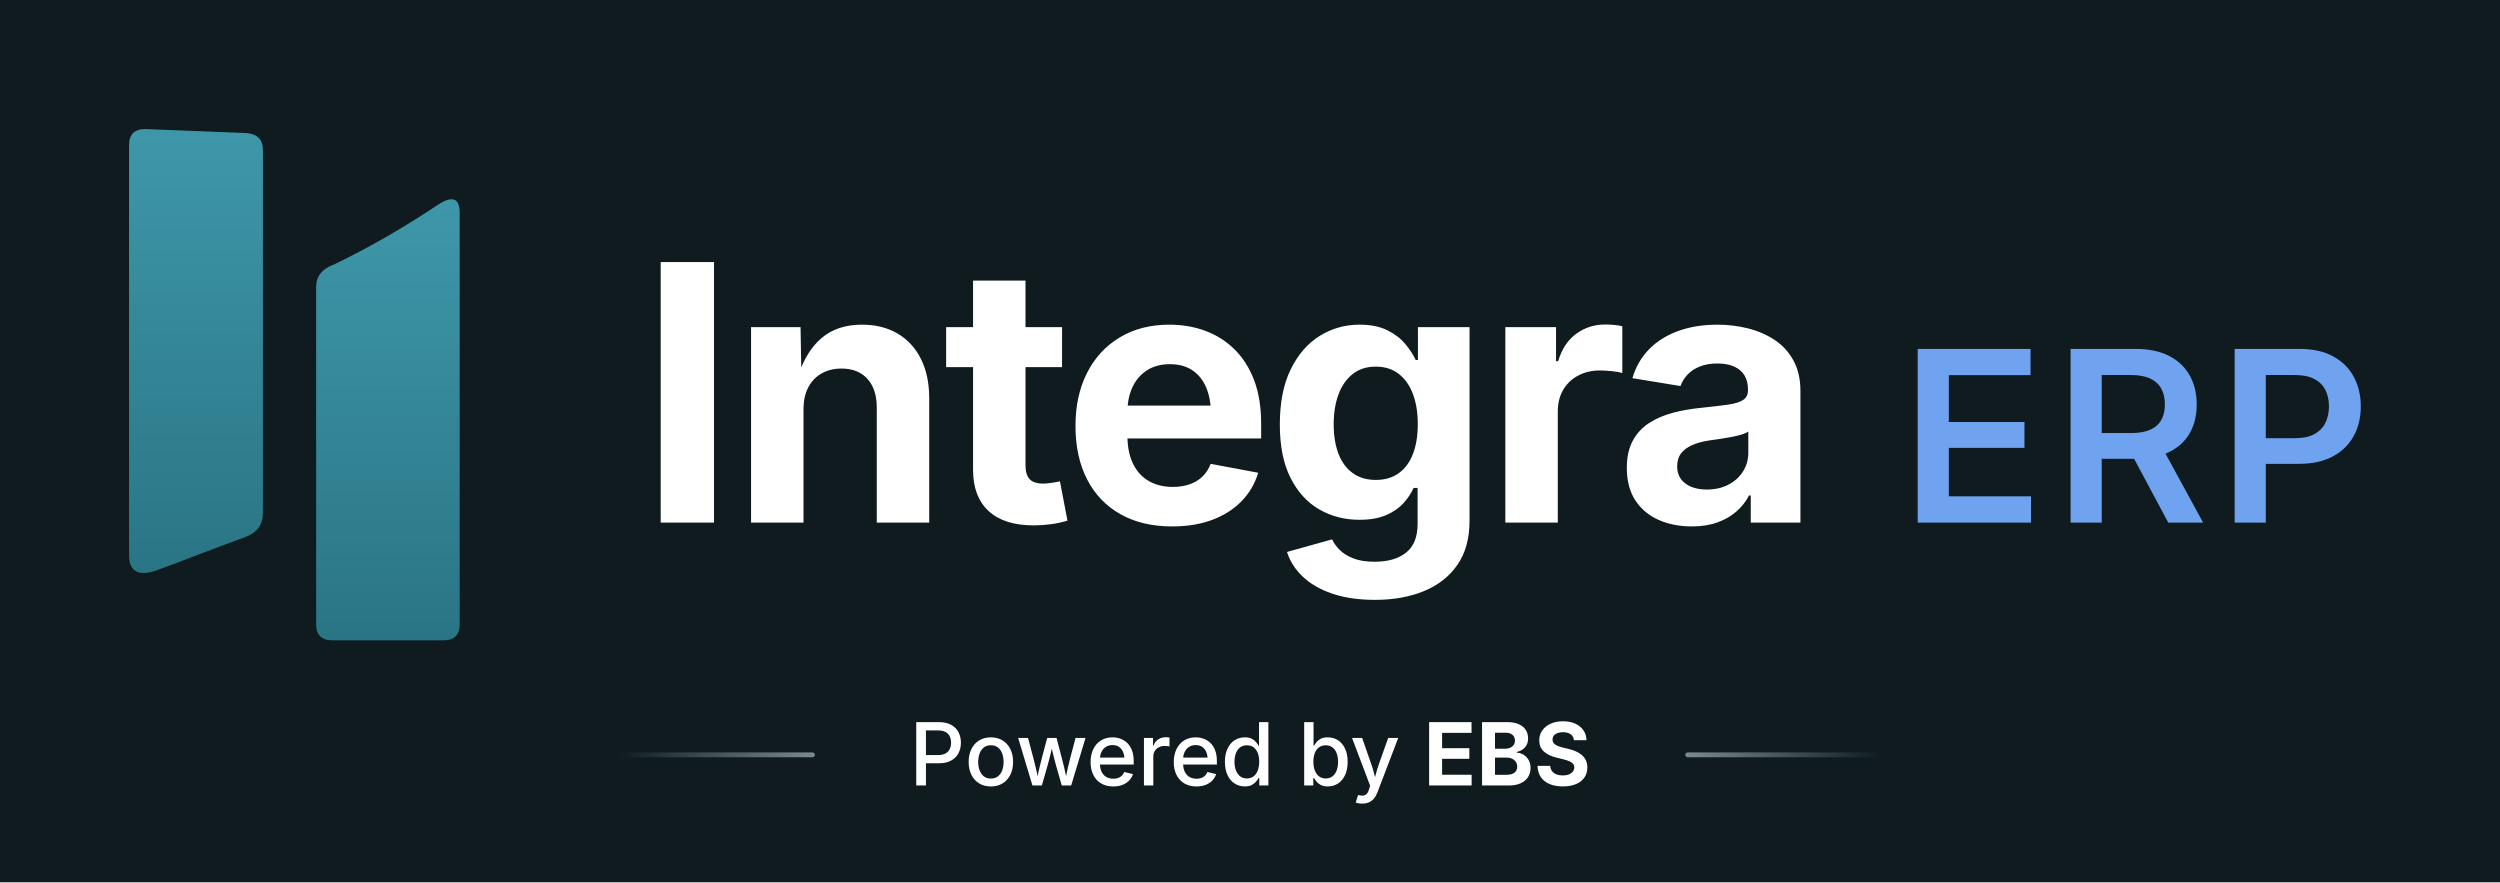
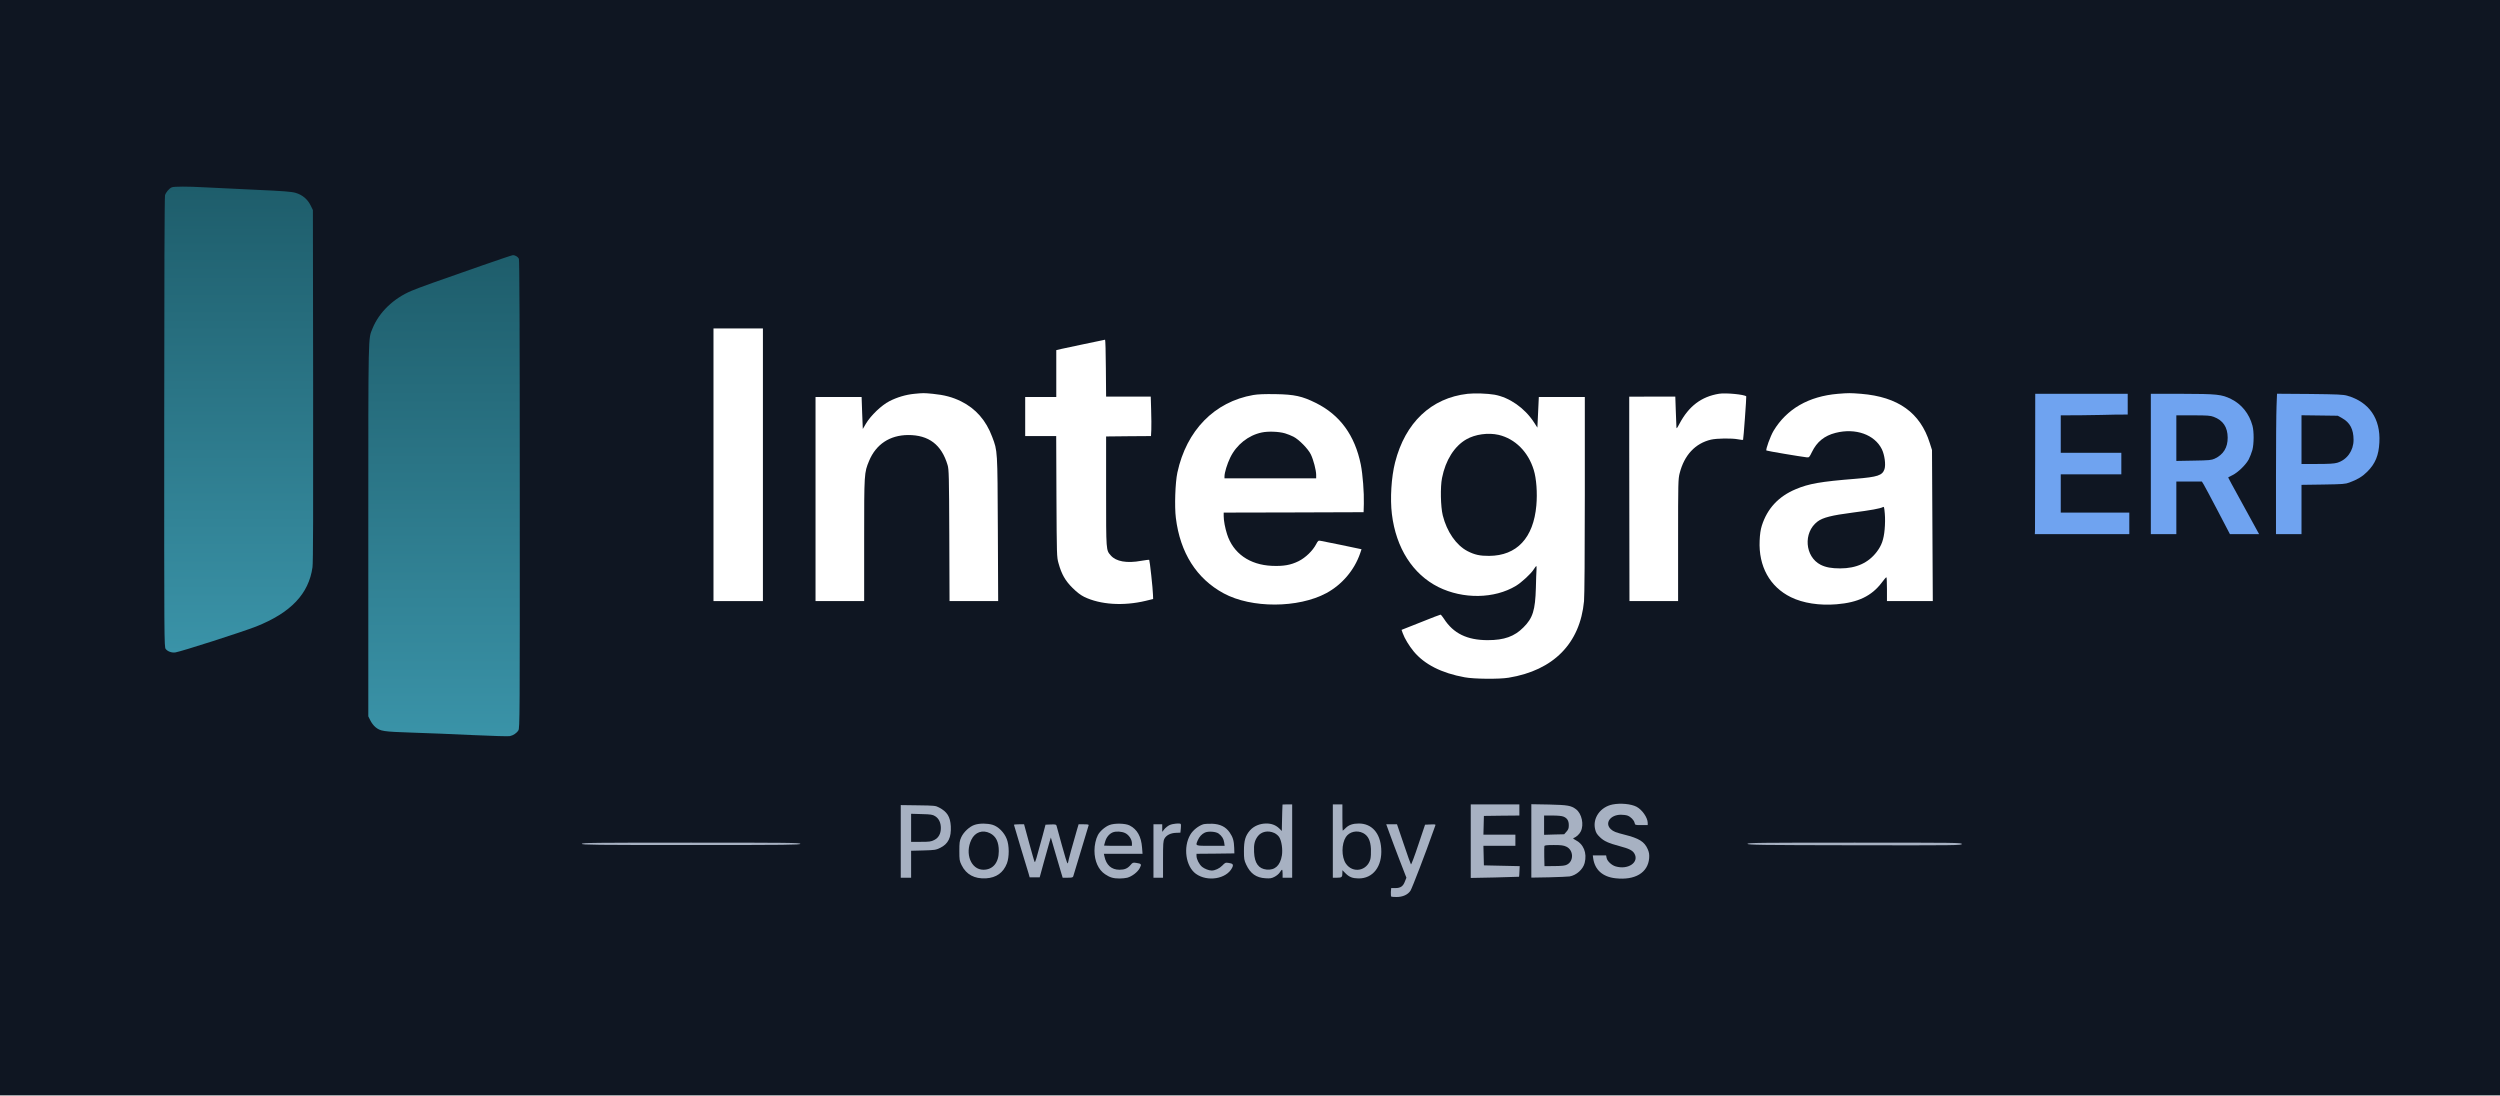
- <svg xmlns="http://www.w3.org/2000/svg" viewBox="0 0 1550 547" width="1550" height="547">
+ <svg xmlns="http://www.w3.org/2000/svg" viewBox="0 0 3136 1374" width="1568" height="687" role="img" aria-label="Integra ERP">
  <defs>
-     <linearGradient id="ig" x1="0" y1="0" x2="0" y2="1">
-       <stop offset="0" stop-color="#3E97A9" />
-       <stop offset="1" stop-color="#2A7585" />
-     </linearGradient>
-     <linearGradient id="lg1" gradientUnits="userSpaceOnUse" x1="383.725" y1="0" x2="503.725" y2="0">
-       <stop offset="0" stop-color="#7A8A8E" stop-opacity="0" />
-       <stop offset="1" stop-color="#7A8A8E" />
-     </linearGradient>
-     <linearGradient id="lg2" gradientUnits="userSpaceOnUse" x1="1046.391" y1="0" x2="1166.391" y2="0">
-       <stop offset="0" stop-color="#7A8A8E" />
-       <stop offset="1" stop-color="#7A8A8E" stop-opacity="0" />
+     <linearGradient id="g" x1="0" y1="0" x2="0" y2="1">
+       <stop offset="0" stop-color="#3A93A8" />
+       <stop offset="1" stop-color="#1E5D6B" />
    </linearGradient>
  </defs>
-   <rect width="1550" height="547" fill="#0F1B1F" />
-   <path fill="url(#ig)" d="M90,80 L153,82.5 Q163,83.5 163,93 L163,318 Q163,329 152,333 C130,341 110,349 96,354 Q80,359 80,344 L80,90 Q80,80 90,80 Z" />
-   <path fill="url(#ig)" d="M196,178 Q196,168 207,164 C230,153 252,140 273,126 Q285,119 285,132 L285,387 Q285,397 275,397 L206,397 Q196,397 196,387 Z" />
-   <path d="M442.695 162.486V324.0H409.634V162.486ZM498.174 253.866V324.0H465.654V202.811H496.331L496.873 233.054H494.922Q499.691 217.878 509.393 209.585Q519.095 201.293 534.487 201.293Q547.061 201.293 556.438 206.767Q565.814 212.241 570.963 222.485Q576.112 232.729 576.112 246.929V324.0H543.593V252.565Q543.593 241.292 537.793 234.896Q531.994 228.501 521.696 228.501Q514.867 228.501 509.501 231.482Q504.136 234.463 501.155 240.1Q498.174 245.736 498.174 253.866ZM658.473 202.811V227.634H586.605V202.811ZM603.298 173.977H635.818V288.554Q635.818 294.299 638.365 297.063Q640.913 299.827 646.875 299.827Q648.717 299.827 652.078 299.339Q655.438 298.852 657.172 298.418L661.834 322.808Q656.414 324.434 651.048 325.084Q645.682 325.734 640.804 325.734Q622.593 325.734 612.946 316.846Q603.298 307.957 603.298 291.372ZM726.634 326.385Q708.098 326.385 694.657 318.797Q681.215 311.209 674.007 297.226Q666.798 283.242 666.798 264.056Q666.798 245.303 673.953 231.211Q681.107 217.119 694.223 209.206Q707.339 201.293 725.008 201.293Q736.932 201.293 747.23 205.087Q757.528 208.881 765.332 216.523Q773.137 224.165 777.527 235.655Q781.917 247.146 781.917 262.755V271.86H680.131V251.481H765.983L750.807 256.901Q750.807 247.471 747.934 240.479Q745.062 233.487 739.371 229.639Q733.68 225.791 725.333 225.791Q716.878 225.791 710.971 229.693Q705.063 233.596 702.028 240.262Q698.993 246.929 698.993 255.492V269.909Q698.993 280.424 702.516 287.578Q706.038 294.732 712.38 298.31Q718.721 301.887 727.176 301.887Q732.921 301.887 737.582 300.261Q742.244 298.635 745.55 295.437Q748.856 292.239 750.59 287.578L780.075 293.106Q777.148 303.079 769.885 310.613Q762.622 318.146 751.728 322.266Q740.834 326.385 726.634 326.385ZM852.463 371.912Q837.287 371.912 826.014 368.064Q814.74 364.216 807.695 357.495Q800.649 350.774 797.939 342.211L825.905 334.406Q827.423 337.767 830.621 340.964Q833.819 344.162 839.13 346.222Q844.442 348.281 852.246 348.281Q864.712 348.281 871.812 342.59Q878.912 336.899 878.912 324.867V302.537H876.419Q874.251 307.415 870.132 311.968Q866.013 316.521 859.346 319.393Q852.68 322.266 842.816 322.266Q829.157 322.266 817.992 315.87Q806.827 309.475 800.161 296.358Q793.494 283.242 793.494 263.188Q793.494 242.701 800.269 228.935Q807.044 215.168 818.263 208.23Q829.483 201.293 842.924 201.293Q853.113 201.293 860.051 204.708Q866.988 208.122 871.27 213.271Q875.552 218.42 877.72 223.189H879.129V202.811H911.107V323.024Q911.107 339.393 903.573 350.232Q896.039 361.072 882.815 366.492Q869.59 371.912 852.463 371.912ZM853.005 297.551Q861.352 297.551 867.151 293.432Q872.95 289.312 875.986 281.562Q879.021 273.812 879.021 262.972Q879.021 252.24 875.986 244.219Q872.95 236.197 867.151 231.753Q861.352 227.309 853.005 227.309Q844.442 227.309 838.642 231.916Q832.843 236.522 829.862 244.544Q826.881 252.565 826.881 262.972Q826.881 273.595 829.862 281.345Q832.843 289.096 838.696 293.323Q844.55 297.551 853.005 297.551ZM933.307 324.0V202.811H964.742V223.948H966.043Q969.403 212.675 977.262 206.93Q985.121 201.185 995.311 201.185Q997.804 201.185 1000.73 201.456Q1003.657 201.727 1005.825 202.269V231.319Q1003.657 230.561 999.538 230.127Q995.419 229.693 991.733 229.693Q984.362 229.693 978.4 232.891Q972.438 236.089 969.132 241.78Q965.826 247.471 965.826 255.059V324.0ZM1048.946 326.385Q1037.456 326.385 1028.296 322.32Q1019.137 318.255 1013.879 310.179Q1008.622 302.104 1008.622 290.071Q1008.622 279.99 1012.362 273.161Q1016.101 266.332 1022.551 262.213Q1029.001 258.094 1037.185 255.926Q1045.369 253.758 1054.366 252.891Q1064.881 251.807 1071.33 250.885Q1077.78 249.964 1080.761 247.958Q1083.742 245.953 1083.742 242.051V241.509Q1083.742 236.306 1081.574 232.729Q1079.406 229.151 1075.124 227.254Q1070.843 225.357 1064.772 225.357Q1058.485 225.357 1053.824 227.254Q1049.163 229.151 1046.236 232.295Q1043.309 235.438 1041.9 239.341L1012.091 234.463Q1015.234 223.84 1022.497 216.469Q1029.76 209.098 1040.545 205.195Q1051.331 201.293 1064.881 201.293Q1074.637 201.293 1083.85 203.624Q1093.064 205.954 1100.381 210.832Q1107.698 215.71 1111.98 223.569Q1116.262 231.428 1116.262 242.376V324.0H1085.476V307.198H1084.392Q1081.466 312.835 1076.588 317.117Q1071.71 321.398 1064.826 323.892Q1057.943 326.385 1048.946 326.385ZM1058.16 303.513Q1065.856 303.513 1071.656 300.478Q1077.455 297.442 1080.707 292.239Q1083.959 287.036 1083.959 280.641V267.524Q1082.55 268.608 1079.623 269.476Q1076.696 270.343 1073.119 270.993Q1069.542 271.644 1066.073 272.186Q1062.604 272.728 1059.894 273.053Q1053.932 273.92 1049.38 275.871Q1044.827 277.822 1042.334 281.02Q1039.841 284.218 1039.841 289.204Q1039.841 293.865 1042.225 297.063Q1044.61 300.261 1048.729 301.887Q1052.848 303.513 1058.16 303.513Z" fill="#FFFFFF" />
-   <path d="M1188.976 324.0V216.324H1258.929V232.584H1208.271V261.635H1255.172V277.678H1208.271V307.74H1259.219V324.0ZM1283.766 324.0V216.324H1324.018Q1336.375 216.324 1344.83 220.66Q1353.285 224.996 1357.621 232.765Q1361.957 240.533 1361.957 250.795Q1361.957 261.057 1357.585 268.645Q1353.213 276.232 1344.686 280.352Q1336.158 284.471 1323.729 284.471H1294.967V268.5H1321.199Q1328.498 268.5 1333.123 266.44Q1337.748 264.381 1339.988 260.406Q1342.229 256.432 1342.229 250.795Q1342.229 245.014 1339.988 240.931Q1337.748 236.848 1333.087 234.68Q1328.426 232.512 1321.055 232.512H1303.061V324.0ZM1344.324 324.0 1318.164 275.148H1339.266L1365.932 324.0ZM1385.493 324.0V216.324H1425.745Q1438.102 216.324 1446.557 220.949Q1455.012 225.574 1459.348 233.632Q1463.684 241.689 1463.684 251.951Q1463.684 262.285 1459.312 270.307Q1454.94 278.328 1446.413 282.953Q1437.885 287.578 1425.456 287.578H1398.789V271.68H1422.926Q1430.225 271.68 1434.886 269.15Q1439.547 266.621 1441.751 262.141Q1443.956 257.66 1443.956 251.951Q1443.956 246.242 1441.751 241.834Q1439.547 237.426 1434.85 234.969Q1430.153 232.512 1422.782 232.512H1404.788V324.0Z" fill="#6FA3F0" />
-   <path d="M568.075 487.0V447.713H582.155Q586.691 447.713 589.723 449.4Q592.755 451.088 594.258 453.962Q595.761 456.836 595.761 460.475Q595.761 464.113 594.245 467Q592.729 469.888 589.697 471.562Q586.664 473.236 582.103 473.236H572.479V468.147H581.523Q584.423 468.147 586.216 467.146Q588.009 466.144 588.84 464.403Q589.67 462.663 589.67 460.475Q589.67 458.26 588.84 456.533Q588.009 454.806 586.203 453.83Q584.397 452.854 581.47 452.854H574.087V487.0ZM614.323 487.606Q610.184 487.606 607.086 485.708Q603.988 483.81 602.274 480.382Q600.56 476.954 600.56 472.419Q600.56 467.831 602.274 464.39Q603.988 460.949 607.086 459.051Q610.184 457.152 614.323 457.152Q618.489 457.152 621.588 459.051Q624.686 460.949 626.4 464.39Q628.113 467.831 628.113 472.419Q628.113 476.954 626.4 480.382Q624.686 483.81 621.588 485.708Q618.489 487.606 614.323 487.606ZM614.323 482.702Q617.013 482.702 618.766 481.292Q620.52 479.881 621.377 477.547Q622.234 475.214 622.234 472.419Q622.234 469.598 621.377 467.238Q620.52 464.878 618.766 463.467Q617.013 462.057 614.323 462.057Q611.66 462.057 609.92 463.467Q608.18 464.878 607.323 467.225Q606.466 469.571 606.466 472.419Q606.466 475.214 607.323 477.547Q608.18 479.881 609.92 481.292Q611.66 482.702 614.323 482.702ZM640.111 487.0 631.251 457.521H637.368L640.612 469.729Q641.323 472.472 642.141 475.833Q642.958 479.195 643.723 483.414H642.879Q643.644 479.354 644.461 475.979Q645.279 472.604 646.017 469.729L649.26 457.521H655.061L658.251 469.729Q658.989 472.524 659.794 475.899Q660.598 479.274 661.363 483.414H660.492Q661.283 479.327 662.074 475.952Q662.865 472.577 663.604 469.729L666.847 457.521H673.017L664.131 487.0H658.304L654.665 474.317Q654.112 472.393 653.584 470.296Q653.057 468.2 652.556 466.012Q652.055 463.823 651.528 461.661H652.714Q652.213 463.797 651.699 465.999Q651.185 468.2 650.657 470.323Q650.13 472.445 649.576 474.317L645.938 487.0ZM690.235 487.606Q685.884 487.606 682.72 485.734Q679.556 483.862 677.855 480.461Q676.155 477.06 676.155 472.472Q676.155 467.937 677.829 464.482Q679.503 461.028 682.562 459.09Q685.62 457.152 689.734 457.152Q692.265 457.152 694.612 457.983Q696.958 458.813 698.83 460.58Q700.702 462.347 701.797 465.155Q702.891 467.963 702.891 471.971V474.027H679.398V469.703H699.911L697.196 471.127Q697.196 468.411 696.352 466.341Q695.508 464.271 693.86 463.111Q692.212 461.951 689.734 461.951Q687.281 461.951 685.541 463.138Q683.801 464.324 682.891 466.262Q681.982 468.2 681.982 470.494V473.447Q681.982 476.479 683.023 478.576Q684.065 480.672 685.937 481.74Q687.809 482.808 690.287 482.808Q691.922 482.808 693.24 482.346Q694.559 481.885 695.521 480.949Q696.484 480.013 696.985 478.642L702.443 479.934Q701.731 482.201 700.056 483.941Q698.382 485.682 695.89 486.644Q693.399 487.606 690.235 487.606ZM709.245 487.0V457.521H714.862V462.268H715.178Q715.995 459.842 718.026 458.471Q720.056 457.1 722.64 457.1Q723.194 457.1 723.905 457.139Q724.617 457.179 725.092 457.258V462.795Q724.776 462.689 723.879 462.584Q722.983 462.479 722.06 462.479Q720.056 462.479 718.447 463.322Q716.839 464.166 715.943 465.656Q715.046 467.146 715.046 469.097V487.0ZM741.809 487.606Q737.458 487.606 734.294 485.734Q731.13 483.862 729.429 480.461Q727.729 477.06 727.729 472.472Q727.729 467.937 729.403 464.482Q731.077 461.028 734.136 459.09Q737.195 457.152 741.308 457.152Q743.839 457.152 746.186 457.983Q748.532 458.813 750.405 460.58Q752.277 462.347 753.371 465.155Q754.465 467.963 754.465 471.971V474.027H730.972V469.703H751.486L748.77 471.127Q748.77 468.411 747.926 466.341Q747.082 464.271 745.434 463.111Q743.786 461.951 741.308 461.951Q738.856 461.951 737.115 463.138Q735.375 464.324 734.466 466.262Q733.556 468.2 733.556 470.494V473.447Q733.556 476.479 734.597 478.576Q735.639 480.672 737.511 481.74Q739.383 482.808 741.862 482.808Q743.496 482.808 744.815 482.346Q746.133 481.885 747.095 480.949Q748.058 480.013 748.559 478.642L754.017 479.934Q753.305 482.201 751.631 483.941Q749.956 485.682 747.465 486.644Q744.973 487.606 741.809 487.606ZM771.788 487.58Q768.202 487.58 765.407 485.748Q762.613 483.915 761.03 480.5Q759.448 477.086 759.448 472.34Q759.448 467.541 761.057 464.14Q762.665 460.738 765.46 458.945Q768.255 457.152 771.788 457.152Q774.53 457.152 776.205 458.062Q777.879 458.972 778.828 460.185Q779.778 461.397 780.279 462.32H780.595V447.713H786.396V487.0H780.753V482.386H780.279Q779.778 483.335 778.802 484.548Q777.826 485.761 776.139 486.67Q774.451 487.58 771.788 487.58ZM773.054 482.649Q775.532 482.649 777.233 481.331Q778.934 480.013 779.817 477.679Q780.7 475.346 780.7 472.287Q780.7 469.202 779.83 466.921Q778.96 464.641 777.259 463.362Q775.559 462.083 773.054 462.083Q770.496 462.083 768.796 463.428Q767.095 464.772 766.238 467.08Q765.381 469.387 765.381 472.287Q765.381 475.214 766.251 477.561Q767.121 479.907 768.835 481.278Q770.549 482.649 773.054 482.649ZM823.231 487.58Q820.568 487.58 818.867 486.67Q817.166 485.761 816.204 484.548Q815.241 483.335 814.714 482.386H814.239V487.0H808.597V447.713H814.398V462.32H814.714Q815.241 461.397 816.177 460.185Q817.113 458.972 818.788 458.062Q820.462 457.152 823.231 457.152Q826.764 457.152 829.546 458.945Q832.327 460.738 833.936 464.14Q835.544 467.541 835.544 472.34Q835.544 477.086 833.962 480.5Q832.38 483.915 829.598 485.748Q826.817 487.58 823.231 487.58ZM821.939 482.649Q824.47 482.649 826.184 481.278Q827.898 479.907 828.755 477.561Q829.612 475.214 829.612 472.287Q829.612 469.387 828.755 467.08Q827.898 464.772 826.197 463.428Q824.496 462.083 821.939 462.083Q819.46 462.083 817.746 463.362Q816.032 464.641 815.162 466.921Q814.292 469.202 814.292 472.287Q814.292 475.346 815.176 477.679Q816.059 480.013 817.773 481.331Q819.487 482.649 821.939 482.649ZM840.554 497.6 841.978 492.88 842.637 493.038Q844.14 493.434 845.34 493.249Q846.539 493.064 847.423 492.128Q848.306 491.192 848.833 489.294L849.466 487.132L838.26 457.521H844.535L850.363 474.265Q851.338 477.06 851.984 479.828Q852.63 482.597 853.395 485.339H851.602Q852.366 482.597 853.065 479.815Q853.764 477.033 854.739 474.265L860.672 457.521H866.895L854.08 491.087Q853.184 493.46 851.879 495.042Q850.573 496.624 848.78 497.428Q846.988 498.232 844.614 498.232Q843.243 498.232 842.162 498.035Q841.081 497.837 840.554 497.6Z" fill="#FFFFFF" />
-   <path d="M886.064 487.0V447.713H912.352V454.384H894.106V463.876H910.981V470.441H894.106V480.329H912.405V487.0ZM918.864 487.0V447.713H934.447Q938.772 447.713 941.659 449.018Q944.546 450.323 945.983 452.591Q947.42 454.858 947.42 457.812Q947.42 460.132 946.497 461.859Q945.574 463.586 943.979 464.68Q942.384 465.774 940.354 466.249V466.645Q942.569 466.724 944.533 467.897Q946.497 469.07 947.723 471.167Q948.949 473.263 948.949 476.163Q948.949 479.274 947.42 481.727Q945.891 484.179 942.898 485.589Q939.905 487.0 935.449 487.0ZM926.906 480.382H933.867Q937.401 480.382 939.035 479.011Q940.67 477.64 940.67 475.398Q940.67 473.737 939.866 472.458Q939.062 471.18 937.585 470.455Q936.109 469.729 934.078 469.729H926.906ZM926.906 464.219H933.261Q934.975 464.219 936.346 463.599Q937.717 462.979 938.495 461.833Q939.273 460.686 939.273 459.104Q939.273 456.968 937.757 455.623Q936.24 454.278 933.419 454.278H926.906ZM968.988 487.58Q964.269 487.58 960.775 486.13Q957.281 484.68 955.33 481.832Q953.379 478.984 953.274 474.818H961.105Q961.263 476.796 962.291 478.127Q963.32 479.459 965.033 480.118Q966.747 480.777 968.909 480.777Q971.072 480.777 972.667 480.158Q974.262 479.538 975.158 478.404Q976.055 477.271 976.055 475.768Q976.055 474.423 975.251 473.513Q974.447 472.604 972.944 471.944Q971.441 471.285 969.279 470.784L964.954 469.703Q959.971 468.49 957.15 465.893Q954.328 463.296 954.328 459.024Q954.328 455.465 956.24 452.802Q958.152 450.139 961.487 448.662Q964.822 447.186 969.094 447.186Q973.445 447.186 976.688 448.675Q979.931 450.165 981.75 452.815Q983.57 455.465 983.622 458.919H975.844Q975.633 456.546 973.827 455.254Q972.021 453.962 969.015 453.962Q966.985 453.962 965.534 454.542Q964.084 455.122 963.333 456.15Q962.581 457.179 962.581 458.497Q962.581 459.947 963.451 460.91Q964.322 461.872 965.772 462.465Q967.222 463.059 968.857 463.454L972.416 464.324Q974.895 464.878 977.03 465.827Q979.166 466.776 980.775 468.161Q982.383 469.545 983.266 471.443Q984.15 473.342 984.15 475.82Q984.15 479.38 982.357 482.03Q980.564 484.68 977.162 486.13Q973.761 487.58 968.988 487.58Z" fill="#FFFFFF" />
-   <line x1="383.725" y1="468" x2="503.725" y2="468" stroke="url(#lg1)" stroke-width="3" stroke-linecap="round" />
-   <line x1="1046.391" y1="468" x2="1166.391" y2="468" stroke="url(#lg2)" stroke-width="3" stroke-linecap="round" />
+   <rect x="0" y="0" width="3136" height="1374" fill="#0F1622" />
+   <g transform="translate(0,1374) scale(0.1,-0.1)">
+     <g fill="url(#g)">
+       <path d="M2155 11390 c-32 -13 -75 -63 -85 -100 -6 -21 -10 -1071 -10 -2849 -1 -2737 0 -2816 18 -2841 24 -32 77 -51 122 -44 79 13 843 258 1013 325 435 173 660 409 707 744 8 58 10 697 8 2280 l-3 2200 -28 57 c-39 79 -103 133 -186 158 -55 16 -140 23 -516 40 -247 11 -529 25 -625 30 -212 12 -388 12 -415 0z" />
+       <path d="M6045 10409 c-562 -196 -784 -275 -881 -316 -227 -95 -409 -270 -491 -473 -55 -138 -53 -3 -53 -2531 l0 -2335 26 -52 c14 -29 42 -65 62 -82 64 -53 99 -58 462 -70 184 -6 528 -19 765 -31 236 -11 443 -17 460 -13 44 9 88 39 108 73 17 30 18 154 17 2961 0 2082 -4 2937 -11 2954 -12 25 -48 47 -77 45 -9 0 -183 -59 -387 -130z" />
+     </g>
+     <g fill="#FFFFFF">
+       <path d="M8950 7910 l0 -1710 310 0 310 0 0 1710 0 1710 -310 0 -310 0 0 -1710z" />
+       <path d="M13835 9473 c-11 -3 -117 -25 -235 -49 -118 -25 -245 -52 -282 -60 l-68 -16 0 -294 0 -294 -195 0 -195 0 0 -245 0 -245 195 0 194 0 3 -757 c4 -747 4 -759 26 -838 38 -138 85 -220 176 -310 55 -55 102 -90 146 -112 202 -98 491 -117 771 -50 l94 23 -2 54 c-1 71 -41 431 -47 437 -3 3 -48 -3 -101 -12 -180 -33 -315 -9 -381 67 -60 69 -59 49 -59 803 l0 690 282 3 281 2 4 78 c2 42 1 154 -2 247 l-5 170 -280 0 -280 0 -3 358 c-1 196 -6 356 -10 356 -4 -1 -16 -3 -27 -6z" />
+       <path d="M11470 8800 c-106 -10 -220 -44 -314 -93 -99 -51 -232 -178 -293 -280 l-40 -68 -8 200 -7 201 -289 0 -289 0 0 -1280 0 -1280 305 0 305 0 0 765 c0 843 0 844 62 994 87 208 259 322 488 324 261 1 421 -121 497 -378 16 -55 18 -132 21 -882 l3 -823 305 0 305 0 -4 903 c-5 998 -3 978 -71 1157 -77 207 -207 355 -391 446 -108 53 -211 80 -354 94 -114 11 -119 11 -231 0z" />
+       <path d="M18409 8800 c-456 -52 -782 -361 -909 -860 -47 -184 -64 -455 -40 -650 52 -425 262 -753 583 -914 311 -154 702 -148 973 15 72 44 192 155 224 208 14 22 28 41 31 41 3 0 5 -21 3 -47 -2 -27 -6 -129 -8 -228 -8 -279 -38 -378 -156 -495 -113 -114 -241 -160 -448 -160 -258 0 -431 84 -549 268 -18 28 -38 52 -43 52 -6 0 -118 -43 -249 -96 l-240 -95 15 -42 c23 -65 78 -156 137 -228 135 -163 349 -272 640 -325 115 -22 434 -25 552 -5 562 92 895 430 945 960 6 64 10 586 10 1334 l0 1227 -289 0 -288 0 -9 -192 -9 -192 -44 68 c-116 178 -306 311 -494 345 -85 15 -251 21 -338 11z m390 -515 c207 -49 371 -213 440 -439 34 -109 47 -289 33 -446 -36 -408 -245 -631 -592 -633 -115 -1 -183 14 -272 60 -142 74 -259 244 -310 448 -27 110 -32 356 -9 470 44 223 155 398 305 484 112 64 274 86 405 56z" />
+       <path d="M21565 8801 c-223 -36 -380 -155 -497 -375 -34 -64 -38 -68 -39 -41 -1 17 -4 109 -8 205 l-6 175 -289 0 -289 -1 0 -649 c0 -358 1 -935 2 -1282 l1 -633 305 0 305 0 0 763 c0 731 1 767 20 842 58 227 195 373 392 420 74 17 259 20 342 4 32 -6 59 -9 61 -7 5 5 44 542 40 546 -23 24 -258 46 -340 33z" />
+       <path d="M23055 8800 c-367 -31 -642 -189 -808 -465 -39 -66 -101 -236 -89 -246 6 -6 422 -76 507 -86 28 -3 32 1 64 67 62 128 156 204 296 240 251 64 490 -21 581 -205 35 -73 51 -194 33 -250 -27 -79 -85 -98 -364 -121 -437 -35 -585 -61 -748 -130 -218 -91 -359 -244 -427 -459 -15 -48 -24 -107 -27 -186 -15 -322 127 -580 392 -710 152 -75 359 -107 574 -89 269 22 439 104 566 272 27 37 53 67 58 67 4 1 7 -66 7 -149 l0 -150 288 0 287 0 -5 947 -5 948 -28 88 c-119 380 -397 579 -861 617 -140 11 -156 11 -291 0z m586 -1701 c-12 -128 -37 -199 -98 -280 -105 -139 -257 -209 -460 -209 -108 0 -180 13 -244 45 -199 101 -222 404 -41 542 67 51 179 79 442 113 231 30 346 51 379 69 14 9 17 -1 24 -82 5 -54 4 -136 -2 -198z" />
+       <path d="M15721 8785 c-487 -85 -838 -444 -952 -973 -27 -126 -37 -427 -19 -569 54 -438 260 -762 600 -946 349 -189 934 -187 1288 3 197 107 350 287 423 497 l18 53 -22 5 c-37 9 -460 96 -492 101 -28 5 -32 2 -55 -42 -43 -82 -132 -169 -220 -213 -99 -49 -188 -65 -334 -59 -282 12 -488 158 -564 398 -25 79 -42 169 -42 227 l0 43 878 2 877 3 3 105 c4 140 -14 371 -38 492 -75 368 -261 623 -565 774 -172 85 -267 106 -505 110 -139 2 -219 -1 -279 -11z m399 -481 c30 -9 78 -28 105 -42 68 -34 185 -153 218 -222 33 -68 67 -199 67 -257 l0 -43 -575 0 -575 0 0 23 c0 49 33 156 72 237 78 161 227 280 396 315 81 17 214 12 292 -11z" />
+     </g>
+   </g>
+   <g transform="translate(0,1374) scale(0.1,-0.1)" fill="#6FA3F0">
+     <path d="M25529 7963 c0 -461 -1 -857 -2 -880 l-2 -43 592 0 593 0 0 135 0 135 -430 0 -430 0 0 240 0 240 380 0 380 0 0 135 0 135 -380 0 -380 0 0 235 0 235 250 1 c138 1 255 3 260 4 6 1 82 3 170 4 l160 1 0 130 0 130 -580 0 -580 0 -1 -837z" />
+     <path d="M26980 7920 l0 -880 160 0 160 0 0 330 0 330 160 0 160 0 23 -37 c13 -21 92 -170 176 -330 l153 -293 183 0 183 0 -125 228 c-235 427 -265 483 -262 485 2 1 26 13 54 27 70 35 166 129 203 197 16 32 37 86 46 119 20 77 21 231 1 304 -40 149 -135 269 -267 334 -118 59 -178 65 -620 66 l-388 0 0 -880z m789 591 c117 -44 174 -129 175 -260 1 -125 -54 -214 -164 -265 -40 -18 -69 -21 -262 -24 l-218 -4 0 286 0 286 210 0 c180 0 217 -3 259 -19z" />
+     <path d="M28557 8649 c-4 -84 -7 -480 -7 -881 l0 -728 160 0 160 0 0 309 0 309 273 4 c244 4 278 6 327 25 103 38 164 75 226 137 100 100 143 204 151 367 16 297 -128 506 -402 585 -51 15 -119 18 -471 22 l-411 3 -6 -152z m822 -154 c99 -55 144 -140 144 -273 0 -135 -82 -250 -205 -287 -39 -11 -101 -15 -250 -15 l-198 0 0 306 0 305 228 -3 227 -3 54 -30z" />
+   </g>
+   <g transform="translate(-0.1,0)">
+     <g transform="translate(0,1374) scale(0.1,-0.1)" fill="#A7B1C2">
+       <path d="M20231 3649 c-154 -30 -254 -170 -221 -310 10 -43 22 -64 60 -100 51 -50 105 -75 251 -114 114 -30 157 -52 180 -89 68 -111 -76 -211 -234 -164 -51 15 -105 66 -113 107 l-6 31 -84 0 -83 0 5 -37 c20 -143 118 -232 279 -250 245 -28 408 69 423 252 3 48 0 71 -18 113 -41 94 -108 136 -292 182 -110 28 -138 39 -170 68 -82 75 -8 182 126 182 30 0 67 -5 83 -11 40 -15 81 -57 88 -90 7 -29 7 -29 86 -29 l79 0 0 28 c-1 66 -70 165 -140 202 -69 36 -201 48 -299 29z" />
+       <path d="M16089 3648 c-1 -8 -6 -147 -7 -232 l-2 -100 -32 32 c-44 42 -96 62 -162 62 -81 0 -157 -32 -205 -86 -58 -67 -76 -127 -76 -259 0 -99 3 -116 28 -170 53 -114 126 -165 242 -172 59 -4 77 -1 115 19 25 13 54 37 65 55 11 18 23 32 28 33 4 0 7 -22 7 -50 l0 -50 60 0 60 0 0 460 0 460 -60 0 c-33 0 -60 -1 -61 -2z m-103 -357 c23 -11 50 -33 62 -53 30 -48 45 -154 33 -229 -21 -126 -87 -187 -191 -177 -101 10 -152 80 -158 219 -5 96 7 145 46 198 45 60 129 78 208 42z" />
+       <path d="M16720 3190 l0 -460 54 0 c59 0 66 7 66 63 l0 31 39 -39 c47 -47 88 -63 162 -64 183 -3 301 151 286 374 -12 196 -119 315 -281 315 -74 0 -126 -18 -164 -56 -19 -19 -36 -34 -38 -34 -2 0 -4 74 -4 165 l0 165 -60 0 -60 0 0 -460z m380 100 c62 -32 93 -94 98 -199 2 -47 -1 -105 -7 -128 -41 -150 -222 -182 -308 -55 -56 84 -55 246 1 333 45 67 139 88 216 49z" />
+       <path d="M18450 3188 l0 -461 302 6 c165 4 302 8 304 9 1 2 4 32 5 68 l3 65 -225 5 -224 5 -3 123 -3 122 201 0 200 0 0 70 0 70 -200 0 -201 0 3 118 3 117 223 3 222 2 0 70 0 70 -305 0 -305 0 0 -462z" />
+       <path d="M19210 3191 l0 -460 223 4 c122 3 238 8 257 11 85 14 169 89 189 169 32 127 -13 237 -119 290 -24 13 -30 20 -20 23 33 11 72 46 90 82 43 85 13 225 -60 279 -64 47 -102 53 -337 59 l-223 4 0 -461z m404 305 c46 -19 66 -51 66 -108 0 -39 -6 -54 -29 -80 l-29 -33 -126 -3 -126 -4 0 121 0 121 105 0 c68 0 118 -5 139 -14z m34 -376 c92 -42 98 -181 9 -226 -24 -13 -61 -17 -157 -18 l-125 -1 -3 119 c-1 66 0 126 2 133 4 10 34 13 118 13 90 0 122 -4 156 -20z" />
+       <path d="M11300 3186 l0 -456 65 0 65 0 0 169 0 169 153 4 c143 4 157 6 211 32 102 50 141 130 134 271 -7 120 -46 183 -148 236 -43 23 -57 24 -262 27 l-218 3 0 -455z m431 316 c46 -28 72 -81 72 -148 0 -73 -28 -123 -83 -151 -39 -20 -59 -23 -167 -23 l-123 0 0 176 0 176 133 -4 c116 -3 136 -6 168 -26z" />
+       <path d="M12229 3394 c-63 -19 -140 -90 -170 -156 -21 -46 -24 -68 -24 -173 0 -111 2 -124 28 -177 58 -118 162 -174 306 -166 130 8 217 70 263 188 30 80 30 223 -2 305 -32 83 -106 157 -179 179 -66 19 -160 20 -222 0z m191 -106 c75 -38 110 -110 110 -224 0 -145 -74 -234 -193 -234 -155 0 -236 201 -151 377 46 95 141 128 234 81z" />
+       <path d="M13916 3390 c-54 -21 -119 -78 -143 -125 -26 -49 -43 -126 -43 -195 0 -131 49 -241 134 -297 59 -40 103 -53 181 -53 33 0 77 5 97 10 60 17 129 70 155 119 27 51 23 57 -44 67 -39 6 -45 4 -69 -25 -38 -45 -75 -61 -140 -61 -101 0 -166 58 -189 168 l-7 32 243 0 242 0 -6 78 c-11 140 -61 229 -157 278 -54 27 -191 30 -254 4z m199 -100 c47 -23 85 -80 85 -129 l0 -31 -175 0 c-96 0 -175 1 -175 3 0 2 7 26 15 53 15 52 52 96 95 113 42 16 111 12 155 -9z" />
+       <path d="M14674 3391 c-22 -10 -53 -34 -67 -52 l-27 -34 0 48 0 47 -55 0 -55 0 0 -335 0 -335 60 0 60 0 0 228 c0 202 2 231 18 262 24 44 78 71 146 73 l54 2 5 50 c3 28 3 53 0 58 -8 14 -98 6 -139 -12z" />
+       <path d="M15094 3400 c-59 -19 -128 -73 -161 -129 -93 -156 -59 -399 69 -492 144 -104 383 -65 454 74 21 40 12 55 -40 62 -43 7 -46 5 -83 -33 -35 -36 -90 -62 -133 -62 -34 0 -91 22 -121 47 -36 31 -68 94 -69 135 l0 28 238 2 237 3 -2 68 c-3 89 -16 135 -56 193 -49 72 -119 107 -221 111 -45 1 -95 -2 -112 -7z m193 -116 c42 -31 64 -67 70 -112 l6 -42 -177 0 c-196 0 -190 -2 -161 68 20 46 51 80 90 98 43 20 138 13 172 -12z" />
+       <path d="M12720 3394 c0 -4 38 -131 84 -283 47 -152 91 -298 99 -326 l14 -50 63 0 63 0 52 190 c29 105 60 217 70 250 l18 59 52 -179 c29 -99 62 -213 74 -252 l22 -73 64 0 c52 0 65 3 69 18 12 44 189 628 193 640 4 9 -12 12 -61 12 l-65 0 -20 -67 c-52 -176 -111 -393 -111 -407 0 -9 -4 -16 -8 -16 -5 0 -37 102 -71 228 -34 125 -65 235 -67 245 -5 15 -15 17 -72 15 l-66 -3 -37 -140 c-80 -297 -92 -336 -99 -328 -4 4 -35 113 -70 241 l-63 232 -64 0 c-35 0 -63 -3 -63 -6z" />
+       <path d="M17429 3293 c21 -60 78 -210 126 -336 l88 -227 -18 -45 c-23 -63 -55 -85 -120 -85 l-53 0 -4 -51 c-1 -28 1 -53 5 -56 5 -3 34 -5 66 -5 78 0 142 29 175 79 20 31 196 488 281 733 13 36 26 73 30 83 7 16 2 18 -60 15 l-68 -3 -85 -253 c-46 -140 -88 -250 -92 -245 -4 4 -45 119 -91 256 l-84 247 -67 0 -68 0 39 -107z" />
+       <path d="M7300 3155 c0 -13 159 -15 1370 -15 1211 0 1370 2 1370 15 0 13 -159 15 -1370 15 -1211 0 -1370 -2 -1370 -15z" />
+       <path d="M21922 3155 c3 -14 156 -16 1346 -18 1272 -2 1342 -1 1342 16 0 16 -71 17 -1346 17 -1196 0 -1345 -2 -1342 -15z" />
+     </g>
+   </g>
</svg>
